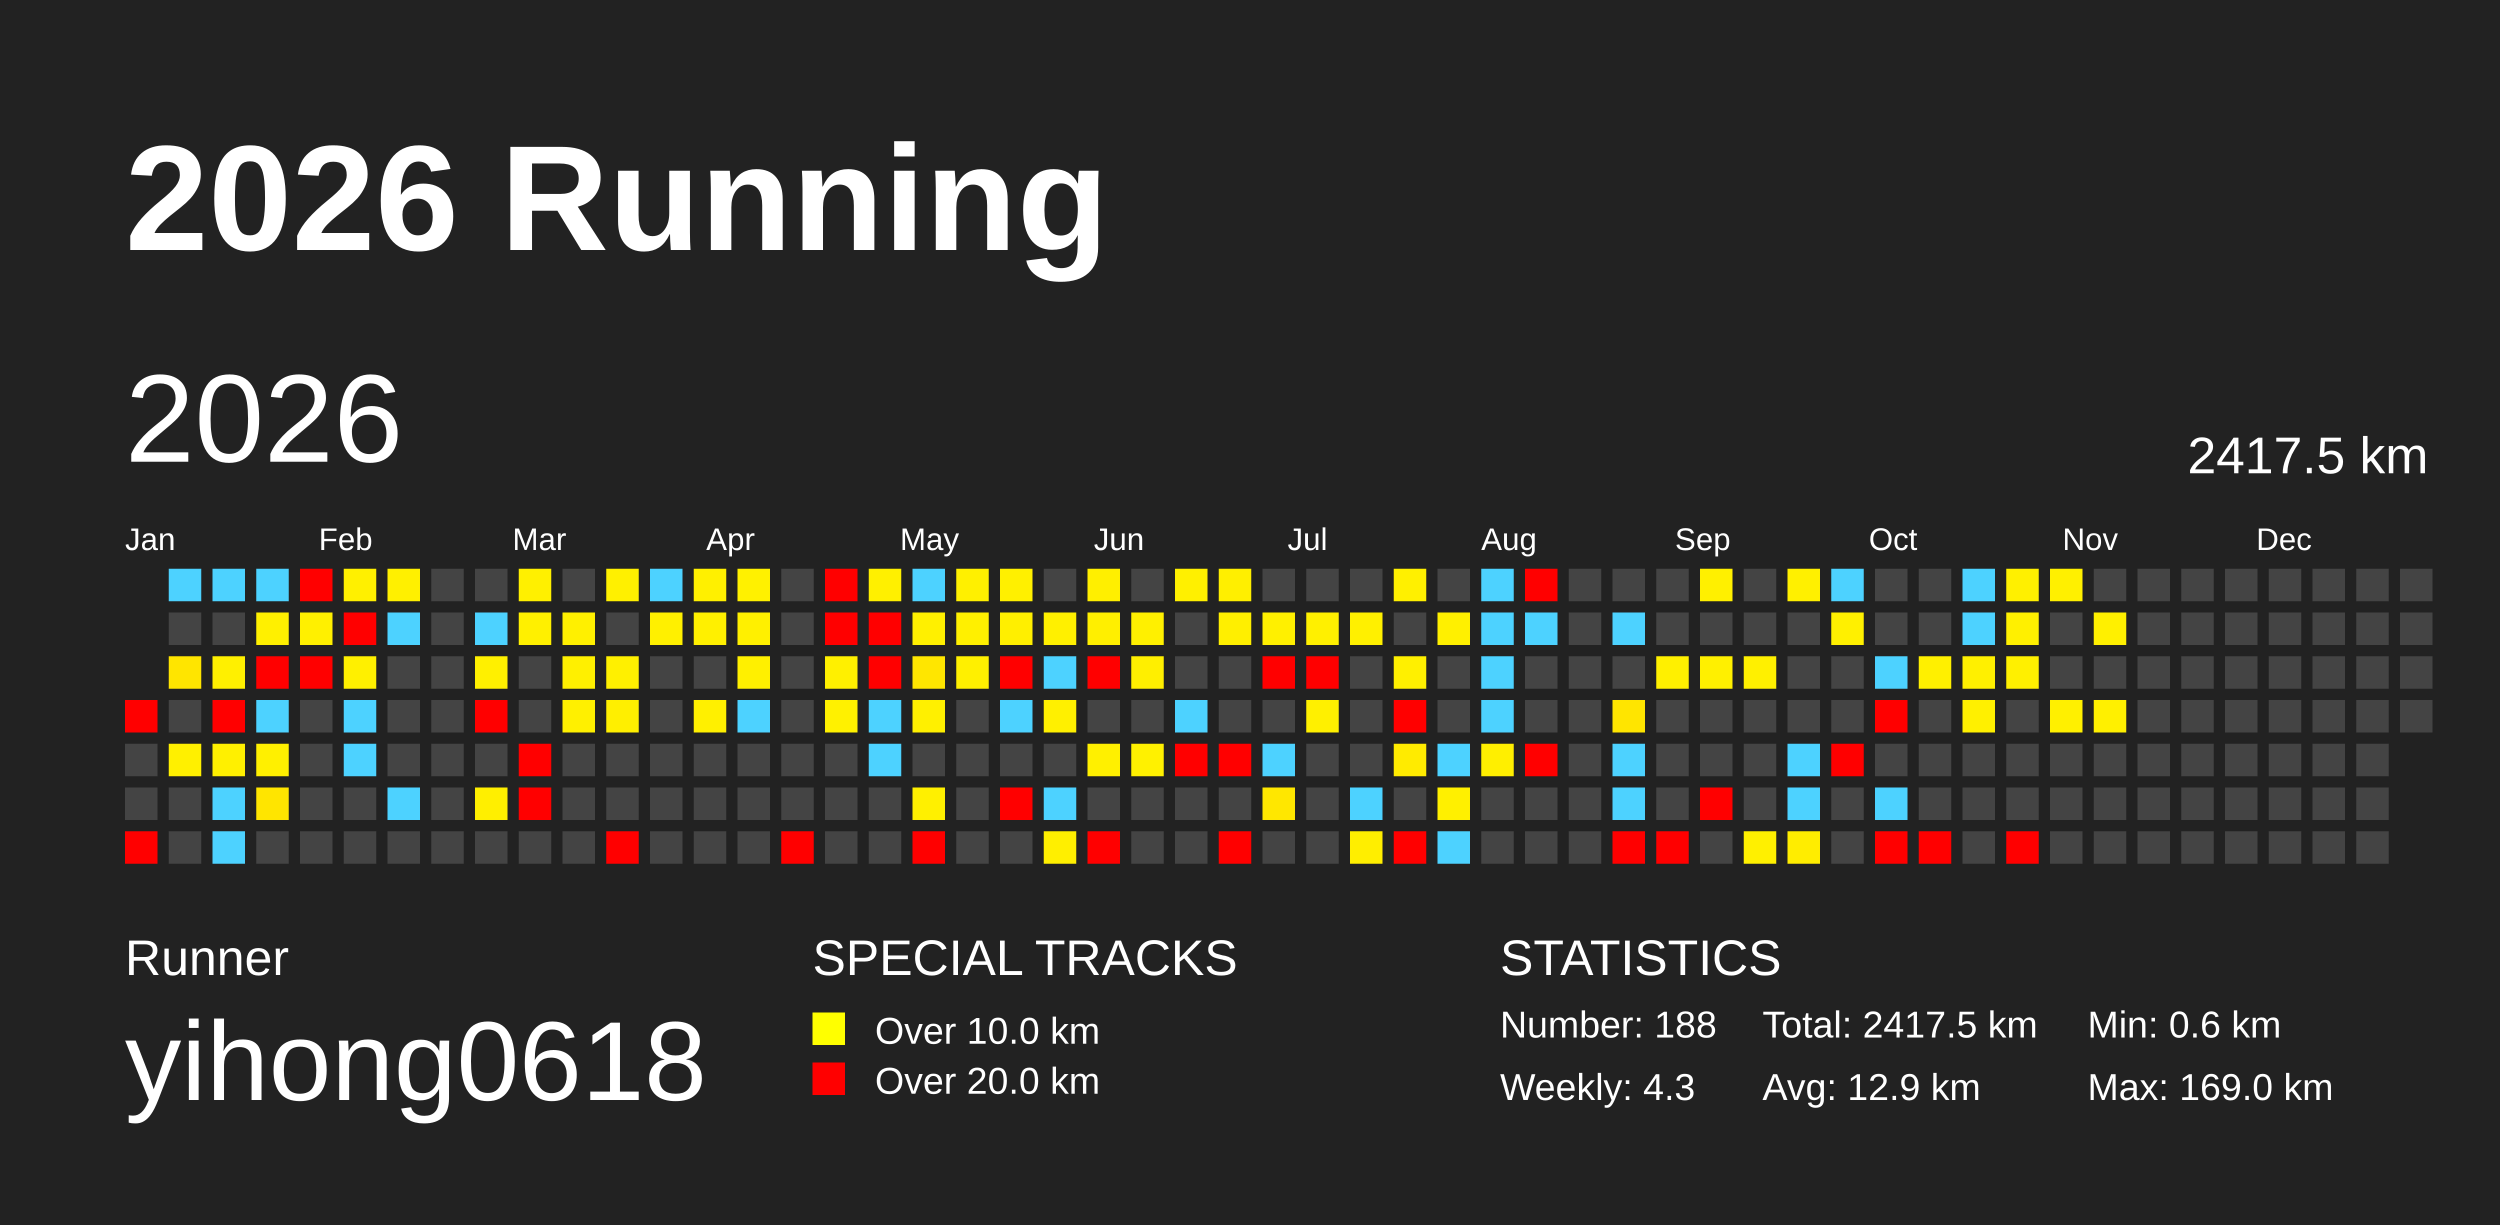
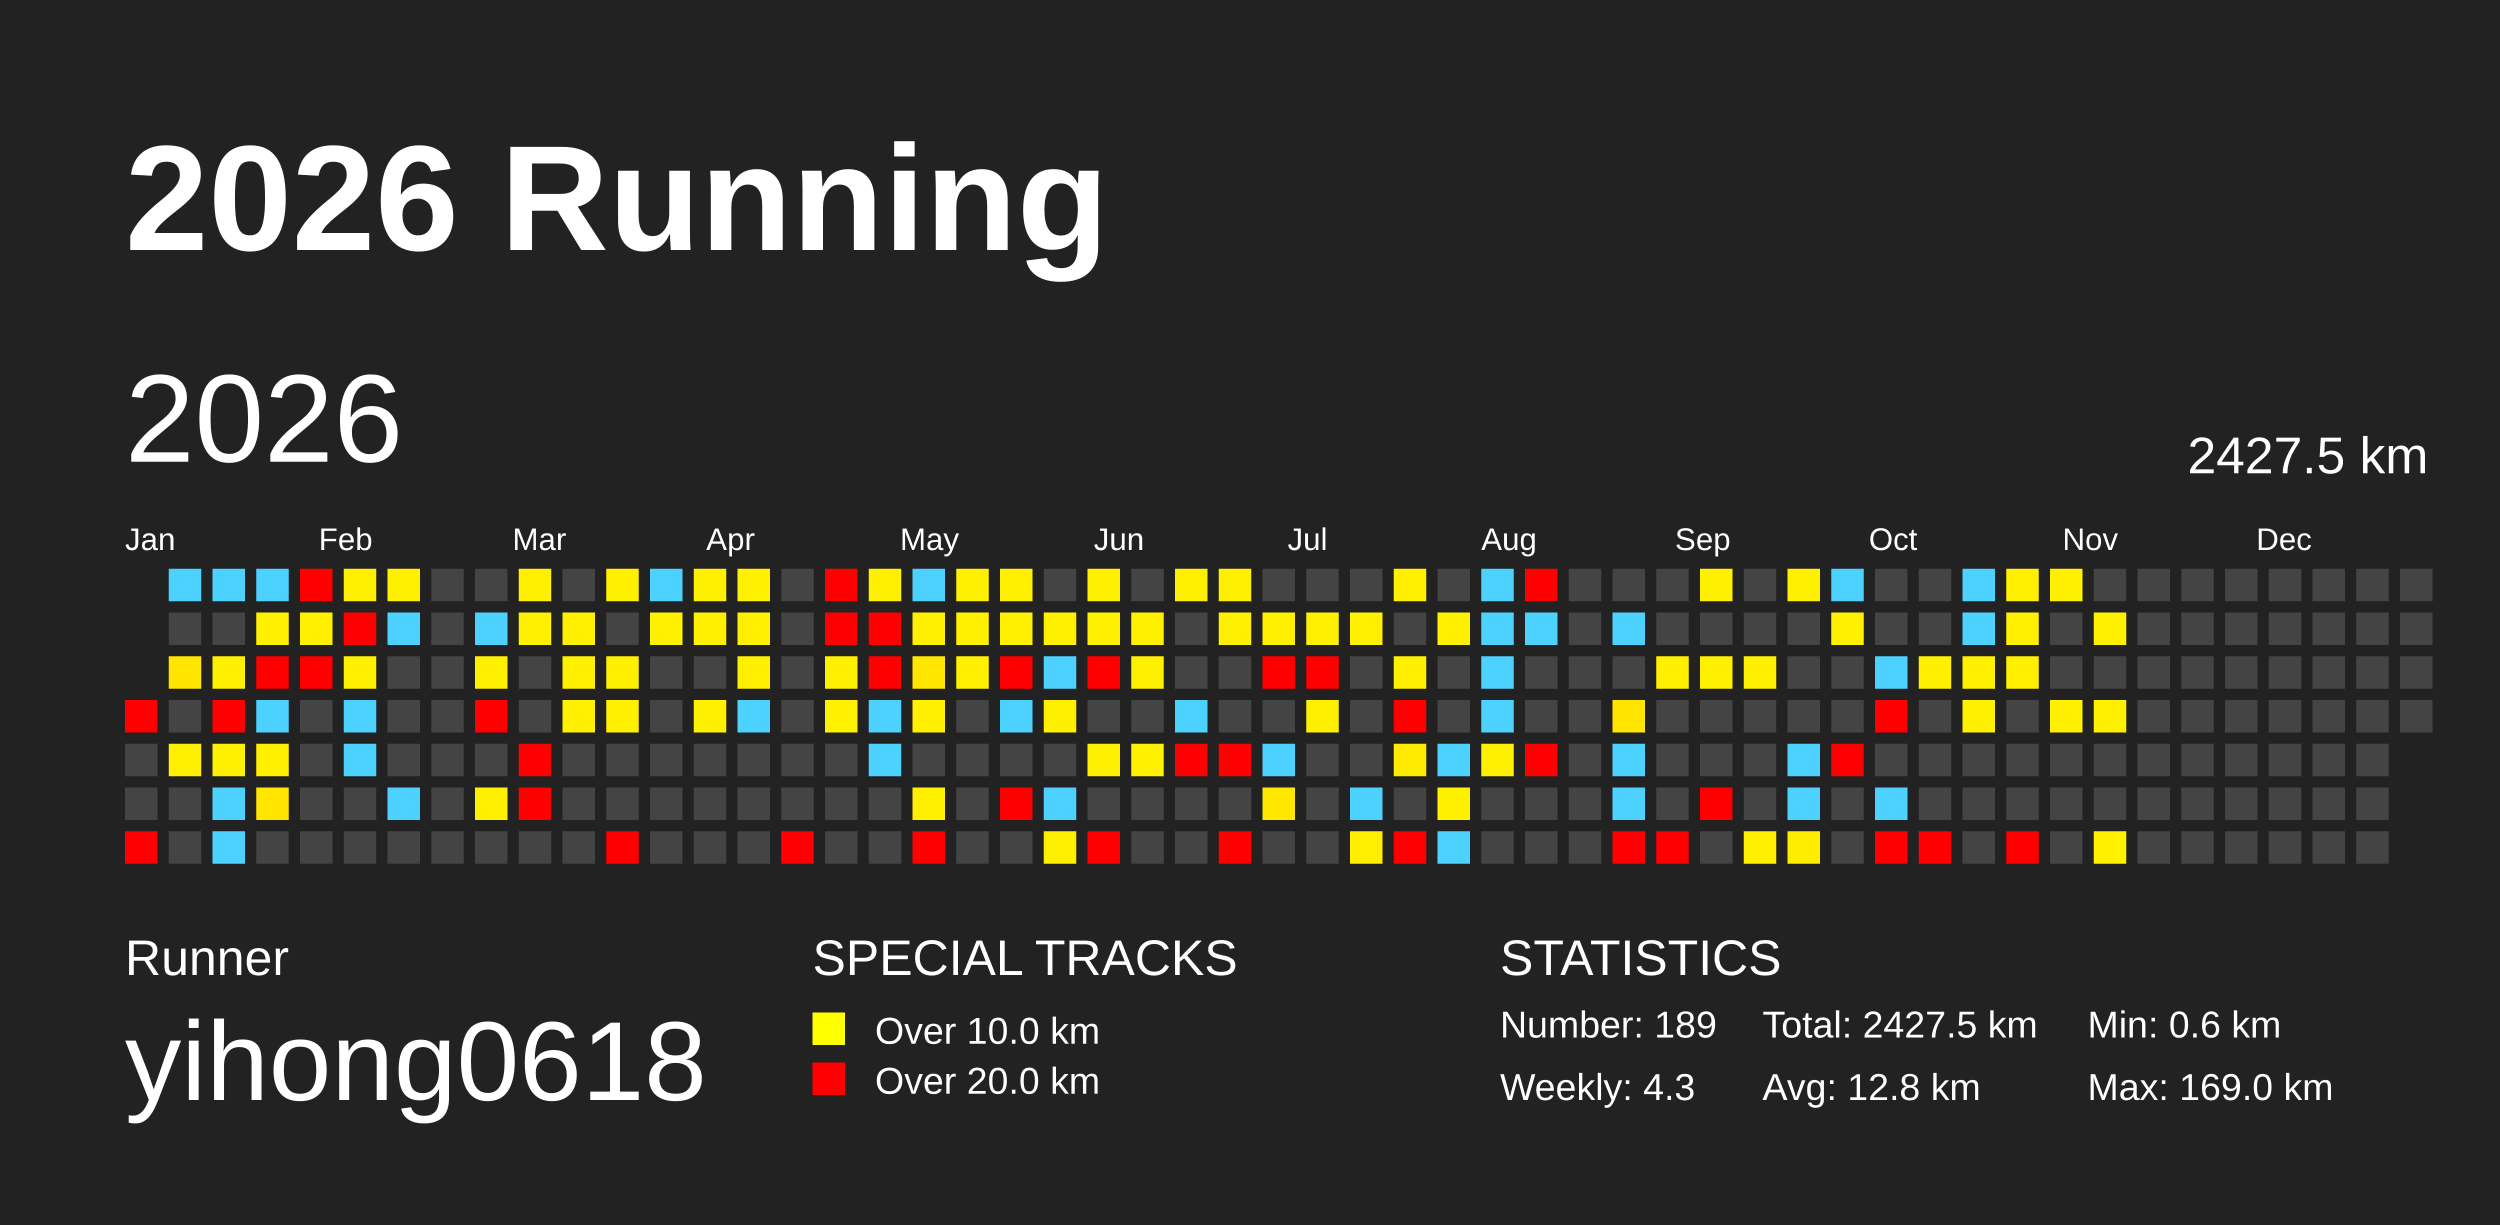
<svg xmlns="http://www.w3.org/2000/svg" baseProfile="full" height="98mm" version="1.1" viewBox="0,0,200,98" width="200mm">
  <defs />
  <rect fill="#222222" height="98" width="200" x="0" y="0" />
  <text fill="#FFFFFF" style="font-size:12px; font-family:Arial; font-weight:bold;" x="10" y="20">2026 Running</text>
  <text fill="#FFFFFF" style="font-size:4px; font-family:Arial" x="10" y="78">Runner</text>
  <text fill="#FFFFFF" style="font-size:9px; font-family:Arial" x="10" y="88">yihong0618</text>
  <text fill="#FFFFFF" style="font-size:4px; font-family:Arial" x="65" y="78">SPECIAL TRACKS</text>
  <rect fill="yellow" height="2.6" width="2.6" x="65" y="81" />
  <text fill="#FFFFFF" style="font-size:3px; font-family:Arial" x="70" y="83.5">Over 10.0 km</text>
  <rect fill="red" height="2.6" width="2.6" x="65" y="85" />
  <text fill="#FFFFFF" style="font-size:3px; font-family:Arial" x="70" y="87.5">Over 20.0 km</text>
  <text fill="#FFFFFF" style="font-size:4px; font-family:Arial" x="120" y="78">STATISTICS</text>
-   <text fill="#FFFFFF" style="font-size:3px; font-family:Arial" x="120" y="83">Number: 188</text>
+   <text fill="#FFFFFF" style="font-size:3px; font-family:Arial" x="120" y="83">Number: 189</text>
  <text fill="#FFFFFF" style="font-size:3px; font-family:Arial" x="120" y="88">Weekly: 4.3</text>
-   <text fill="#FFFFFF" style="font-size:3px; font-family:Arial" x="141" y="83">Total: 2417.5 km</text>
-   <text fill="#FFFFFF" style="font-size:3px; font-family:Arial" x="141" y="88">Avg: 12.9 km</text>
+   <text fill="#FFFFFF" style="font-size:3px; font-family:Arial" x="141" y="83">Total: 2427.5 km</text>
+   <text fill="#FFFFFF" style="font-size:3px; font-family:Arial" x="141" y="88">Avg: 12.8 km</text>
  <text fill="#FFFFFF" style="font-size:3px; font-family:Arial" x="167" y="83">Min: 0.6 km</text>
  <text fill="#FFFFFF" style="font-size:3px; font-family:Arial" x="167" y="88">Max: 169.0 km</text>
  <text dominant-baseline="hanging" fill="#FFFFFF" style="font-size:10.0px; font-family:Arial;" x="10" y="30">2026</text>
-   <text dominant-baseline="hanging" fill="#FFFFFF" style="font-size:4.125px; font-family:Arial;" x="175" y="35">2417.5 km</text>
+   <text dominant-baseline="hanging" fill="#FFFFFF" style="font-size:4.125px; font-family:Arial;" x="175" y="35">2427.5 km</text>
  <text fill="#FFFFFF" style="font-size:2.5px; font-family:Arial" x="10.0" y="44">Jan</text>
  <text fill="#FFFFFF" style="font-size:2.5px; font-family:Arial" x="25.5" y="44">Feb</text>
  <text fill="#FFFFFF" style="font-size:2.5px; font-family:Arial" x="41.0" y="44">Mar</text>
  <text fill="#FFFFFF" style="font-size:2.5px; font-family:Arial" x="56.5" y="44">Apr</text>
  <text fill="#FFFFFF" style="font-size:2.5px; font-family:Arial" x="72.0" y="44">May</text>
  <text fill="#FFFFFF" style="font-size:2.5px; font-family:Arial" x="87.5" y="44">Jun</text>
  <text fill="#FFFFFF" style="font-size:2.5px; font-family:Arial" x="103.0" y="44">Jul</text>
  <text fill="#FFFFFF" style="font-size:2.5px; font-family:Arial" x="118.5" y="44">Aug</text>
  <text fill="#FFFFFF" style="font-size:2.5px; font-family:Arial" x="134.0" y="44">Sep</text>
  <text fill="#FFFFFF" style="font-size:2.5px; font-family:Arial" x="149.5" y="44">Oct</text>
  <text fill="#FFFFFF" style="font-size:2.5px; font-family:Arial" x="165.0" y="44">Nov</text>
  <text fill="#FFFFFF" style="font-size:2.5px; font-family:Arial" x="180.5" y="44">Dec</text>
  <rect fill="red" height="2.6" width="2.6" x="10.0" y="56.0" />
  <rect fill="#444444" height="2.6" width="2.6" x="10.0" y="59.5" />
  <rect fill="#444444" height="2.6" width="2.6" x="10.0" y="63.0" />
  <rect fill="red" height="2.6" width="2.6" x="10.0" y="66.5" />
  <rect fill="#4dd2ff" height="2.6" width="2.6" x="13.5" y="45.5" />
  <rect fill="#444444" height="2.6" width="2.6" x="13.5" y="49.0" />
  <rect fill="#ffe500" height="2.6" width="2.6" x="13.5" y="52.5" />
  <rect fill="#444444" height="2.6" width="2.6" x="13.5" y="56.0" />
  <rect fill="#fff000" height="2.6" width="2.6" x="13.5" y="59.5" />
  <rect fill="#444444" height="2.6" width="2.6" x="13.5" y="63.0" />
  <rect fill="#444444" height="2.6" width="2.6" x="13.5" y="66.5" />
  <rect fill="#4dd2ff" height="2.6" width="2.6" x="17.0" y="45.5" />
  <rect fill="#444444" height="2.6" width="2.6" x="17.0" y="49.0" />
  <rect fill="#fff000" height="2.6" width="2.6" x="17.0" y="52.5" />
  <rect fill="red" height="2.6" width="2.6" x="17.0" y="56.0" />
  <rect fill="#fff000" height="2.6" width="2.6" x="17.0" y="59.5" />
  <rect fill="#4dd2ff" height="2.6" width="2.6" x="17.0" y="63.0" />
  <rect fill="#4dd2ff" height="2.6" width="2.6" x="17.0" y="66.5" />
  <rect fill="#4dd2ff" height="2.6" width="2.6" x="20.5" y="45.5" />
  <rect fill="#fff000" height="2.6" width="2.6" x="20.5" y="49.0" />
  <rect fill="red" height="2.6" width="2.6" x="20.5" y="52.5" />
  <rect fill="#4dd2ff" height="2.6" width="2.6" x="20.5" y="56.0" />
  <rect fill="#fff000" height="2.6" width="2.6" x="20.5" y="59.5" />
  <rect fill="#ffe500" height="2.6" width="2.6" x="20.5" y="63.0" />
  <rect fill="#444444" height="2.6" width="2.6" x="20.5" y="66.5" />
  <rect fill="red" height="2.6" width="2.6" x="24.0" y="45.5" />
  <rect fill="#fff000" height="2.6" width="2.6" x="24.0" y="49.0" />
  <rect fill="red" height="2.6" width="2.6" x="24.0" y="52.5" />
  <rect fill="#444444" height="2.6" width="2.6" x="24.0" y="56.0" />
  <rect fill="#444444" height="2.6" width="2.6" x="24.0" y="59.5" />
  <rect fill="#444444" height="2.6" width="2.6" x="24.0" y="63.0" />
  <rect fill="#444444" height="2.6" width="2.6" x="24.0" y="66.5" />
  <rect fill="#fff000" height="2.6" width="2.6" x="27.5" y="45.5" />
  <rect fill="red" height="2.6" width="2.6" x="27.5" y="49.0" />
  <rect fill="#fff000" height="2.6" width="2.6" x="27.5" y="52.5" />
  <rect fill="#4dd2ff" height="2.6" width="2.6" x="27.5" y="56.0" />
  <rect fill="#4dd2ff" height="2.6" width="2.6" x="27.5" y="59.5" />
  <rect fill="#444444" height="2.6" width="2.6" x="27.5" y="63.0" />
  <rect fill="#444444" height="2.6" width="2.6" x="27.5" y="66.5" />
  <rect fill="#fff000" height="2.6" width="2.6" x="31.0" y="45.5" />
  <rect fill="#4dd2ff" height="2.6" width="2.6" x="31.0" y="49.0" />
  <rect fill="#444444" height="2.6" width="2.6" x="31.0" y="52.5" />
  <rect fill="#444444" height="2.6" width="2.6" x="31.0" y="56.0" />
  <rect fill="#444444" height="2.6" width="2.6" x="31.0" y="59.5" />
  <rect fill="#4dd2ff" height="2.6" width="2.6" x="31.0" y="63.0" />
  <rect fill="#444444" height="2.6" width="2.6" x="31.0" y="66.5" />
  <rect fill="#444444" height="2.6" width="2.6" x="34.5" y="45.5" />
  <rect fill="#444444" height="2.6" width="2.6" x="34.5" y="49.0" />
  <rect fill="#444444" height="2.6" width="2.6" x="34.5" y="52.5" />
  <rect fill="#444444" height="2.6" width="2.6" x="34.5" y="56.0" />
  <rect fill="#444444" height="2.6" width="2.6" x="34.5" y="59.5" />
  <rect fill="#444444" height="2.6" width="2.6" x="34.5" y="63.0" />
  <rect fill="#444444" height="2.6" width="2.6" x="34.5" y="66.5" />
  <rect fill="#444444" height="2.6" width="2.6" x="38.0" y="45.5" />
  <rect fill="#4dd2ff" height="2.6" width="2.6" x="38.0" y="49.0" />
  <rect fill="#fff000" height="2.6" width="2.6" x="38.0" y="52.5" />
  <rect fill="red" height="2.6" width="2.6" x="38.0" y="56.0" />
  <rect fill="#444444" height="2.6" width="2.6" x="38.0" y="59.5" />
  <rect fill="#ffef00" height="2.6" width="2.6" x="38.0" y="63.0" />
  <rect fill="#444444" height="2.6" width="2.6" x="38.0" y="66.5" />
  <rect fill="#fff000" height="2.6" width="2.6" x="41.5" y="45.5" />
  <rect fill="#fff000" height="2.6" width="2.6" x="41.5" y="49.0" />
  <rect fill="#444444" height="2.6" width="2.6" x="41.5" y="52.5" />
  <rect fill="#444444" height="2.6" width="2.6" x="41.5" y="56.0" />
  <rect fill="red" height="2.6" width="2.6" x="41.5" y="59.5" />
  <rect fill="red" height="2.6" width="2.6" x="41.5" y="63.0" />
  <rect fill="#444444" height="2.6" width="2.6" x="41.5" y="66.5" />
  <rect fill="#444444" height="2.6" width="2.6" x="45.0" y="45.5" />
  <rect fill="#fff000" height="2.6" width="2.6" x="45.0" y="49.0" />
  <rect fill="#fff000" height="2.6" width="2.6" x="45.0" y="52.5" />
  <rect fill="#fff000" height="2.6" width="2.6" x="45.0" y="56.0" />
  <rect fill="#444444" height="2.6" width="2.6" x="45.0" y="59.5" />
  <rect fill="#444444" height="2.6" width="2.6" x="45.0" y="63.0" />
  <rect fill="#444444" height="2.6" width="2.6" x="45.0" y="66.5" />
  <rect fill="#fff000" height="2.6" width="2.6" x="48.5" y="45.5" />
  <rect fill="#444444" height="2.6" width="2.6" x="48.5" y="49.0" />
  <rect fill="#fff000" height="2.6" width="2.6" x="48.5" y="52.5" />
  <rect fill="#ffef00" height="2.6" width="2.6" x="48.5" y="56.0" />
  <rect fill="#444444" height="2.6" width="2.6" x="48.5" y="59.5" />
  <rect fill="#444444" height="2.6" width="2.6" x="48.5" y="63.0" />
  <rect fill="red" height="2.6" width="2.6" x="48.5" y="66.5" />
  <rect fill="#4dd2ff" height="2.6" width="2.6" x="52.0" y="45.5" />
  <rect fill="#fff000" height="2.6" width="2.6" x="52.0" y="49.0" />
  <rect fill="#444444" height="2.6" width="2.6" x="52.0" y="52.5" />
  <rect fill="#444444" height="2.6" width="2.6" x="52.0" y="56.0" />
  <rect fill="#444444" height="2.6" width="2.6" x="52.0" y="59.5" />
  <rect fill="#444444" height="2.6" width="2.6" x="52.0" y="63.0" />
  <rect fill="#444444" height="2.6" width="2.6" x="52.0" y="66.5" />
  <rect fill="#fff000" height="2.6" width="2.6" x="55.5" y="45.5" />
  <rect fill="#fff000" height="2.6" width="2.6" x="55.5" y="49.0" />
  <rect fill="#444444" height="2.6" width="2.6" x="55.5" y="52.5" />
  <rect fill="#fff000" height="2.6" width="2.6" x="55.5" y="56.0" />
  <rect fill="#444444" height="2.6" width="2.6" x="55.5" y="59.5" />
  <rect fill="#444444" height="2.6" width="2.6" x="55.5" y="63.0" />
  <rect fill="#444444" height="2.6" width="2.6" x="55.5" y="66.5" />
  <rect fill="#fff100" height="2.6" width="2.6" x="59.0" y="45.5" />
  <rect fill="#fff000" height="2.6" width="2.6" x="59.0" y="49.0" />
  <rect fill="#fff000" height="2.6" width="2.6" x="59.0" y="52.5" />
  <rect fill="#4dd2ff" height="2.6" width="2.6" x="59.0" y="56.0" />
  <rect fill="#444444" height="2.6" width="2.6" x="59.0" y="59.5" />
  <rect fill="#444444" height="2.6" width="2.6" x="59.0" y="63.0" />
  <rect fill="#444444" height="2.6" width="2.6" x="59.0" y="66.5" />
  <rect fill="#444444" height="2.6" width="2.6" x="62.5" y="45.5" />
  <rect fill="#444444" height="2.6" width="2.6" x="62.5" y="49.0" />
  <rect fill="#444444" height="2.6" width="2.6" x="62.5" y="52.5" />
  <rect fill="#444444" height="2.6" width="2.6" x="62.5" y="56.0" />
  <rect fill="#444444" height="2.6" width="2.6" x="62.5" y="59.5" />
  <rect fill="#444444" height="2.6" width="2.6" x="62.5" y="63.0" />
  <rect fill="red" height="2.6" width="2.6" x="62.5" y="66.5" />
  <rect fill="red" height="2.6" width="2.6" x="66.0" y="45.5" />
  <rect fill="red" height="2.6" width="2.6" x="66.0" y="49.0" />
  <rect fill="#fff000" height="2.6" width="2.6" x="66.0" y="52.5" />
  <rect fill="#fff100" height="2.6" width="2.6" x="66.0" y="56.0" />
  <rect fill="#444444" height="2.6" width="2.6" x="66.0" y="59.5" />
  <rect fill="#444444" height="2.6" width="2.6" x="66.0" y="63.0" />
  <rect fill="#444444" height="2.6" width="2.6" x="66.0" y="66.5" />
  <rect fill="#fff000" height="2.6" width="2.6" x="69.5" y="45.5" />
  <rect fill="red" height="2.6" width="2.6" x="69.5" y="49.0" />
  <rect fill="red" height="2.6" width="2.6" x="69.5" y="52.5" />
  <rect fill="#4dd2ff" height="2.6" width="2.6" x="69.5" y="56.0" />
  <rect fill="#4dd2ff" height="2.6" width="2.6" x="69.5" y="59.5" />
  <rect fill="#444444" height="2.6" width="2.6" x="69.5" y="63.0" />
  <rect fill="#444444" height="2.6" width="2.6" x="69.5" y="66.5" />
  <rect fill="#4dd2ff" height="2.6" width="2.6" x="73.0" y="45.5" />
  <rect fill="#fff000" height="2.6" width="2.6" x="73.0" y="49.0" />
  <rect fill="#ffe600" height="2.6" width="2.6" x="73.0" y="52.5" />
  <rect fill="#fff000" height="2.6" width="2.6" x="73.0" y="56.0" />
  <rect fill="#444444" height="2.6" width="2.6" x="73.0" y="59.5" />
  <rect fill="#fff000" height="2.6" width="2.6" x="73.0" y="63.0" />
  <rect fill="red" height="2.6" width="2.6" x="73.0" y="66.5" />
  <rect fill="#fff000" height="2.6" width="2.6" x="76.5" y="45.5" />
  <rect fill="#fff000" height="2.6" width="2.6" x="76.5" y="49.0" />
  <rect fill="#fff000" height="2.6" width="2.6" x="76.5" y="52.5" />
  <rect fill="#444444" height="2.6" width="2.6" x="76.5" y="56.0" />
  <rect fill="#444444" height="2.6" width="2.6" x="76.5" y="59.5" />
  <rect fill="#444444" height="2.6" width="2.6" x="76.5" y="63.0" />
  <rect fill="#444444" height="2.6" width="2.6" x="76.5" y="66.5" />
  <rect fill="#fff000" height="2.6" width="2.6" x="80.0" y="45.5" />
  <rect fill="#ffef00" height="2.6" width="2.6" x="80.0" y="49.0" />
  <rect fill="red" height="2.6" width="2.6" x="80.0" y="52.5" />
  <rect fill="#4dd2ff" height="2.6" width="2.6" x="80.0" y="56.0" />
  <rect fill="#444444" height="2.6" width="2.6" x="80.0" y="59.5" />
  <rect fill="red" height="2.6" width="2.6" x="80.0" y="63.0" />
  <rect fill="#444444" height="2.6" width="2.6" x="80.0" y="66.5" />
  <rect fill="#444444" height="2.6" width="2.6" x="83.5" y="45.5" />
  <rect fill="#fff000" height="2.6" width="2.6" x="83.5" y="49.0" />
  <rect fill="#4dd2ff" height="2.6" width="2.6" x="83.5" y="52.5" />
  <rect fill="#fff000" height="2.6" width="2.6" x="83.5" y="56.0" />
  <rect fill="#444444" height="2.6" width="2.6" x="83.5" y="59.5" />
  <rect fill="#4dd2ff" height="2.6" width="2.6" x="83.5" y="63.0" />
  <rect fill="#ffef00" height="2.6" width="2.6" x="83.5" y="66.5" />
  <rect fill="#ffef00" height="2.6" width="2.6" x="87.0" y="45.5" />
  <rect fill="#ffef00" height="2.6" width="2.6" x="87.0" y="49.0" />
  <rect fill="red" height="2.6" width="2.6" x="87.0" y="52.5" />
  <rect fill="#444444" height="2.6" width="2.6" x="87.0" y="56.0" />
  <rect fill="#fff000" height="2.6" width="2.6" x="87.0" y="59.5" />
  <rect fill="#444444" height="2.6" width="2.6" x="87.0" y="63.0" />
  <rect fill="red" height="2.6" width="2.6" x="87.0" y="66.5" />
  <rect fill="#444444" height="2.6" width="2.6" x="90.5" y="45.5" />
  <rect fill="#fff000" height="2.6" width="2.6" x="90.5" y="49.0" />
  <rect fill="#ffef00" height="2.6" width="2.6" x="90.5" y="52.5" />
  <rect fill="#444444" height="2.6" width="2.6" x="90.5" y="56.0" />
  <rect fill="#fff100" height="2.6" width="2.6" x="90.5" y="59.5" />
  <rect fill="#444444" height="2.6" width="2.6" x="90.5" y="63.0" />
  <rect fill="#444444" height="2.6" width="2.6" x="90.5" y="66.5" />
  <rect fill="#fff000" height="2.6" width="2.6" x="94.0" y="45.5" />
  <rect fill="#444444" height="2.6" width="2.6" x="94.0" y="49.0" />
  <rect fill="#444444" height="2.6" width="2.6" x="94.0" y="52.5" />
  <rect fill="#4dd2ff" height="2.6" width="2.6" x="94.0" y="56.0" />
  <rect fill="red" height="2.6" width="2.6" x="94.0" y="59.5" />
  <rect fill="#444444" height="2.6" width="2.6" x="94.0" y="63.0" />
  <rect fill="#444444" height="2.6" width="2.6" x="94.0" y="66.5" />
  <rect fill="#ffef00" height="2.6" width="2.6" x="97.5" y="45.5" />
  <rect fill="#ffef00" height="2.6" width="2.6" x="97.5" y="49.0" />
  <rect fill="#444444" height="2.6" width="2.6" x="97.5" y="52.5" />
  <rect fill="#444444" height="2.6" width="2.6" x="97.5" y="56.0" />
  <rect fill="red" height="2.6" width="2.6" x="97.5" y="59.5" />
  <rect fill="#444444" height="2.6" width="2.6" x="97.5" y="63.0" />
  <rect fill="red" height="2.6" width="2.6" x="97.5" y="66.5" />
  <rect fill="#444444" height="2.6" width="2.6" x="101.0" y="45.5" />
  <rect fill="#fff000" height="2.6" width="2.6" x="101.0" y="49.0" />
  <rect fill="red" height="2.6" width="2.6" x="101.0" y="52.5" />
  <rect fill="#444444" height="2.6" width="2.6" x="101.0" y="56.0" />
  <rect fill="#4dd2ff" height="2.6" width="2.6" x="101.0" y="59.5" />
  <rect fill="#ffe700" height="2.6" width="2.6" x="101.0" y="63.0" />
  <rect fill="#444444" height="2.6" width="2.6" x="101.0" y="66.5" />
  <rect fill="#444444" height="2.6" width="2.6" x="104.5" y="45.5" />
  <rect fill="#fff000" height="2.6" width="2.6" x="104.5" y="49.0" />
  <rect fill="red" height="2.6" width="2.6" x="104.5" y="52.5" />
  <rect fill="#fff000" height="2.6" width="2.6" x="104.5" y="56.0" />
  <rect fill="#444444" height="2.6" width="2.6" x="104.5" y="59.5" />
  <rect fill="#444444" height="2.6" width="2.6" x="104.5" y="63.0" />
  <rect fill="#444444" height="2.6" width="2.6" x="104.5" y="66.5" />
  <rect fill="#444444" height="2.6" width="2.6" x="108.0" y="45.5" />
  <rect fill="#fff000" height="2.6" width="2.6" x="108.0" y="49.0" />
  <rect fill="#444444" height="2.6" width="2.6" x="108.0" y="52.5" />
  <rect fill="#444444" height="2.6" width="2.6" x="108.0" y="56.0" />
  <rect fill="#444444" height="2.6" width="2.6" x="108.0" y="59.5" />
  <rect fill="#4dd2ff" height="2.6" width="2.6" x="108.0" y="63.0" />
  <rect fill="#ffee00" height="2.6" width="2.6" x="108.0" y="66.5" />
  <rect fill="#fff000" height="2.6" width="2.6" x="111.5" y="45.5" />
  <rect fill="#444444" height="2.6" width="2.6" x="111.5" y="49.0" />
  <rect fill="#fff000" height="2.6" width="2.6" x="111.5" y="52.5" />
  <rect fill="red" height="2.6" width="2.6" x="111.5" y="56.0" />
  <rect fill="#ffeb00" height="2.6" width="2.6" x="111.5" y="59.5" />
  <rect fill="#444444" height="2.6" width="2.6" x="111.5" y="63.0" />
  <rect fill="red" height="2.6" width="2.6" x="111.5" y="66.5" />
  <rect fill="#444444" height="2.6" width="2.6" x="115.0" y="45.5" />
  <rect fill="#fff000" height="2.6" width="2.6" x="115.0" y="49.0" />
  <rect fill="#444444" height="2.6" width="2.6" x="115.0" y="52.5" />
  <rect fill="#444444" height="2.6" width="2.6" x="115.0" y="56.0" />
  <rect fill="#4dd2ff" height="2.6" width="2.6" x="115.0" y="59.5" />
  <rect fill="#fff000" height="2.6" width="2.6" x="115.0" y="63.0" />
  <rect fill="#4dd2ff" height="2.6" width="2.6" x="115.0" y="66.5" />
  <rect fill="#4dd2ff" height="2.6" width="2.6" x="118.5" y="45.5" />
  <rect fill="#4dd2ff" height="2.6" width="2.6" x="118.5" y="49.0" />
  <rect fill="#4dd2ff" height="2.6" width="2.6" x="118.5" y="52.5" />
  <rect fill="#4dd2ff" height="2.6" width="2.6" x="118.5" y="56.0" />
  <rect fill="#ffef00" height="2.6" width="2.6" x="118.5" y="59.5" />
  <rect fill="#444444" height="2.6" width="2.6" x="118.5" y="63.0" />
  <rect fill="#444444" height="2.6" width="2.6" x="118.5" y="66.5" />
  <rect fill="red" height="2.6" width="2.6" x="122.0" y="45.5" />
  <rect fill="#4dd2ff" height="2.6" width="2.6" x="122.0" y="49.0" />
  <rect fill="#444444" height="2.6" width="2.6" x="122.0" y="52.5" />
  <rect fill="#444444" height="2.6" width="2.6" x="122.0" y="56.0" />
  <rect fill="red" height="2.6" width="2.6" x="122.0" y="59.5" />
  <rect fill="#444444" height="2.6" width="2.6" x="122.0" y="63.0" />
  <rect fill="#444444" height="2.6" width="2.6" x="122.0" y="66.5" />
  <rect fill="#444444" height="2.6" width="2.6" x="125.5" y="45.5" />
  <rect fill="#444444" height="2.6" width="2.6" x="125.5" y="49.0" />
  <rect fill="#444444" height="2.6" width="2.6" x="125.5" y="52.5" />
  <rect fill="#444444" height="2.6" width="2.6" x="125.5" y="56.0" />
  <rect fill="#444444" height="2.6" width="2.6" x="125.5" y="59.5" />
  <rect fill="#444444" height="2.6" width="2.6" x="125.5" y="63.0" />
  <rect fill="#444444" height="2.6" width="2.6" x="125.5" y="66.5" />
  <rect fill="#444444" height="2.6" width="2.6" x="129.0" y="45.5" />
  <rect fill="#4dd2ff" height="2.6" width="2.6" x="129.0" y="49.0" />
  <rect fill="#444444" height="2.6" width="2.6" x="129.0" y="52.5" />
  <rect fill="#ffe500" height="2.6" width="2.6" x="129.0" y="56.0" />
  <rect fill="#4dd2ff" height="2.6" width="2.6" x="129.0" y="59.5" />
  <rect fill="#4dd2ff" height="2.6" width="2.6" x="129.0" y="63.0" />
  <rect fill="red" height="2.6" width="2.6" x="129.0" y="66.5" />
  <rect fill="#444444" height="2.6" width="2.6" x="132.5" y="45.5" />
  <rect fill="#444444" height="2.6" width="2.6" x="132.5" y="49.0" />
  <rect fill="#fff000" height="2.6" width="2.6" x="132.5" y="52.5" />
  <rect fill="#444444" height="2.6" width="2.6" x="132.5" y="56.0" />
  <rect fill="#444444" height="2.6" width="2.6" x="132.5" y="59.5" />
  <rect fill="#444444" height="2.6" width="2.6" x="132.5" y="63.0" />
  <rect fill="red" height="2.6" width="2.6" x="132.5" y="66.5" />
  <rect fill="#fff000" height="2.6" width="2.6" x="136.0" y="45.5" />
  <rect fill="#444444" height="2.6" width="2.6" x="136.0" y="49.0" />
  <rect fill="#fff000" height="2.6" width="2.6" x="136.0" y="52.5" />
  <rect fill="#444444" height="2.6" width="2.6" x="136.0" y="56.0" />
  <rect fill="#444444" height="2.6" width="2.6" x="136.0" y="59.5" />
  <rect fill="red" height="2.6" width="2.6" x="136.0" y="63.0" />
  <rect fill="#444444" height="2.6" width="2.6" x="136.0" y="66.5" />
  <rect fill="#444444" height="2.6" width="2.6" x="139.5" y="45.5" />
  <rect fill="#444444" height="2.6" width="2.6" x="139.5" y="49.0" />
  <rect fill="#fff000" height="2.6" width="2.6" x="139.5" y="52.5" />
  <rect fill="#444444" height="2.6" width="2.6" x="139.5" y="56.0" />
  <rect fill="#444444" height="2.6" width="2.6" x="139.5" y="59.5" />
  <rect fill="#444444" height="2.6" width="2.6" x="139.5" y="63.0" />
  <rect fill="#fff000" height="2.6" width="2.6" x="139.5" y="66.5" />
  <rect fill="#fff000" height="2.6" width="2.6" x="143.0" y="45.5" />
  <rect fill="#444444" height="2.6" width="2.6" x="143.0" y="49.0" />
  <rect fill="#444444" height="2.6" width="2.6" x="143.0" y="52.5" />
  <rect fill="#444444" height="2.6" width="2.6" x="143.0" y="56.0" />
  <rect fill="#4dd2ff" height="2.6" width="2.6" x="143.0" y="59.5" />
  <rect fill="#4dd2ff" height="2.6" width="2.6" x="143.0" y="63.0" />
  <rect fill="#ffed00" height="2.6" width="2.6" x="143.0" y="66.5" />
  <rect fill="#4dd2ff" height="2.6" width="2.6" x="146.5" y="45.5" />
  <rect fill="#fff000" height="2.6" width="2.6" x="146.5" y="49.0" />
  <rect fill="#444444" height="2.6" width="2.6" x="146.5" y="52.5" />
  <rect fill="#444444" height="2.6" width="2.6" x="146.5" y="56.0" />
  <rect fill="red" height="2.6" width="2.6" x="146.5" y="59.5" />
  <rect fill="#444444" height="2.6" width="2.6" x="146.5" y="63.0" />
  <rect fill="#444444" height="2.6" width="2.6" x="146.5" y="66.5" />
  <rect fill="#444444" height="2.6" width="2.6" x="150.0" y="45.5" />
  <rect fill="#444444" height="2.6" width="2.6" x="150.0" y="49.0" />
  <rect fill="#4dd2ff" height="2.6" width="2.6" x="150.0" y="52.5" />
  <rect fill="red" height="2.6" width="2.6" x="150.0" y="56.0" />
  <rect fill="#444444" height="2.6" width="2.6" x="150.0" y="59.5" />
  <rect fill="#4dd2ff" height="2.6" width="2.6" x="150.0" y="63.0" />
  <rect fill="red" height="2.6" width="2.6" x="150.0" y="66.5" />
  <rect fill="#444444" height="2.6" width="2.6" x="153.5" y="45.5" />
  <rect fill="#444444" height="2.6" width="2.6" x="153.5" y="49.0" />
  <rect fill="#fff000" height="2.6" width="2.6" x="153.5" y="52.5" />
  <rect fill="#444444" height="2.6" width="2.6" x="153.5" y="56.0" />
  <rect fill="#444444" height="2.6" width="2.6" x="153.5" y="59.5" />
  <rect fill="#444444" height="2.6" width="2.6" x="153.5" y="63.0" />
  <rect fill="red" height="2.6" width="2.6" x="153.5" y="66.5" />
  <rect fill="#4dd2ff" height="2.6" width="2.6" x="157.0" y="45.5" />
  <rect fill="#4dd2ff" height="2.6" width="2.6" x="157.0" y="49.0" />
  <rect fill="#fff000" height="2.6" width="2.6" x="157.0" y="52.5" />
  <rect fill="#fff000" height="2.6" width="2.6" x="157.0" y="56.0" />
  <rect fill="#444444" height="2.6" width="2.6" x="157.0" y="59.5" />
  <rect fill="#444444" height="2.6" width="2.6" x="157.0" y="63.0" />
  <rect fill="#444444" height="2.6" width="2.6" x="157.0" y="66.5" />
  <rect fill="#fff000" height="2.6" width="2.6" x="160.5" y="45.5" />
  <rect fill="#fff000" height="2.6" width="2.6" x="160.5" y="49.0" />
  <rect fill="#fff000" height="2.6" width="2.6" x="160.5" y="52.5" />
  <rect fill="#444444" height="2.6" width="2.6" x="160.5" y="56.0" />
  <rect fill="#444444" height="2.6" width="2.6" x="160.5" y="59.5" />
  <rect fill="#444444" height="2.6" width="2.6" x="160.5" y="63.0" />
  <rect fill="red" height="2.6" width="2.6" x="160.5" y="66.5" />
  <rect fill="#fff000" height="2.6" width="2.6" x="164.0" y="45.5" />
  <rect fill="#444444" height="2.6" width="2.6" x="164.0" y="49.0" />
  <rect fill="#444444" height="2.6" width="2.6" x="164.0" y="52.5" />
  <rect fill="#fff000" height="2.6" width="2.6" x="164.0" y="56.0" />
  <rect fill="#444444" height="2.6" width="2.6" x="164.0" y="59.5" />
  <rect fill="#444444" height="2.6" width="2.6" x="164.0" y="63.0" />
  <rect fill="#444444" height="2.6" width="2.6" x="164.0" y="66.5" />
  <rect fill="#444444" height="2.6" width="2.6" x="167.5" y="45.5" />
  <rect fill="#fff000" height="2.6" width="2.6" x="167.5" y="49.0" />
  <rect fill="#444444" height="2.6" width="2.6" x="167.5" y="52.5" />
  <rect fill="#fff000" height="2.6" width="2.6" x="167.5" y="56.0" />
  <rect fill="#444444" height="2.6" width="2.6" x="167.5" y="59.5" />
  <rect fill="#444444" height="2.6" width="2.6" x="167.5" y="63.0" />
-   <rect fill="#444444" height="2.6" width="2.6" x="167.5" y="66.5" />
+   <rect fill="#fff100" height="2.6" width="2.6" x="167.5" y="66.5" />
  <rect fill="#444444" height="2.6" width="2.6" x="171.0" y="45.5" />
  <rect fill="#444444" height="2.6" width="2.6" x="171.0" y="49.0" />
  <rect fill="#444444" height="2.6" width="2.6" x="171.0" y="52.5" />
  <rect fill="#444444" height="2.6" width="2.6" x="171.0" y="56.0" />
  <rect fill="#444444" height="2.6" width="2.6" x="171.0" y="59.5" />
  <rect fill="#444444" height="2.6" width="2.6" x="171.0" y="63.0" />
  <rect fill="#444444" height="2.6" width="2.6" x="171.0" y="66.5" />
  <rect fill="#444444" height="2.6" width="2.6" x="174.5" y="45.5" />
  <rect fill="#444444" height="2.6" width="2.6" x="174.5" y="49.0" />
  <rect fill="#444444" height="2.6" width="2.6" x="174.5" y="52.5" />
  <rect fill="#444444" height="2.6" width="2.6" x="174.5" y="56.0" />
  <rect fill="#444444" height="2.6" width="2.6" x="174.5" y="59.5" />
  <rect fill="#444444" height="2.6" width="2.6" x="174.5" y="63.0" />
  <rect fill="#444444" height="2.6" width="2.6" x="174.5" y="66.5" />
  <rect fill="#444444" height="2.6" width="2.6" x="178.0" y="45.5" />
  <rect fill="#444444" height="2.6" width="2.6" x="178.0" y="49.0" />
  <rect fill="#444444" height="2.6" width="2.6" x="178.0" y="52.5" />
  <rect fill="#444444" height="2.6" width="2.6" x="178.0" y="56.0" />
  <rect fill="#444444" height="2.6" width="2.6" x="178.0" y="59.5" />
  <rect fill="#444444" height="2.6" width="2.6" x="178.0" y="63.0" />
  <rect fill="#444444" height="2.6" width="2.6" x="178.0" y="66.5" />
  <rect fill="#444444" height="2.6" width="2.6" x="181.5" y="45.5" />
  <rect fill="#444444" height="2.6" width="2.6" x="181.5" y="49.0" />
  <rect fill="#444444" height="2.6" width="2.6" x="181.5" y="52.5" />
  <rect fill="#444444" height="2.6" width="2.6" x="181.5" y="56.0" />
  <rect fill="#444444" height="2.6" width="2.6" x="181.5" y="59.5" />
  <rect fill="#444444" height="2.6" width="2.6" x="181.5" y="63.0" />
  <rect fill="#444444" height="2.6" width="2.6" x="181.5" y="66.5" />
  <rect fill="#444444" height="2.6" width="2.6" x="185.0" y="45.5" />
  <rect fill="#444444" height="2.6" width="2.6" x="185.0" y="49.0" />
  <rect fill="#444444" height="2.6" width="2.6" x="185.0" y="52.5" />
  <rect fill="#444444" height="2.6" width="2.6" x="185.0" y="56.0" />
  <rect fill="#444444" height="2.6" width="2.6" x="185.0" y="59.5" />
  <rect fill="#444444" height="2.6" width="2.6" x="185.0" y="63.0" />
  <rect fill="#444444" height="2.6" width="2.6" x="185.0" y="66.5" />
  <rect fill="#444444" height="2.6" width="2.6" x="188.5" y="45.5" />
  <rect fill="#444444" height="2.6" width="2.6" x="188.5" y="49.0" />
  <rect fill="#444444" height="2.6" width="2.6" x="188.5" y="52.5" />
  <rect fill="#444444" height="2.6" width="2.6" x="188.5" y="56.0" />
  <rect fill="#444444" height="2.6" width="2.6" x="188.5" y="59.5" />
  <rect fill="#444444" height="2.6" width="2.6" x="188.5" y="63.0" />
  <rect fill="#444444" height="2.6" width="2.6" x="188.5" y="66.5" />
  <rect fill="#444444" height="2.6" width="2.6" x="192.0" y="45.5" />
  <rect fill="#444444" height="2.6" width="2.6" x="192.0" y="49.0" />
  <rect fill="#444444" height="2.6" width="2.6" x="192.0" y="52.5" />
  <rect fill="#444444" height="2.6" width="2.6" x="192.0" y="56.0" />
</svg>
